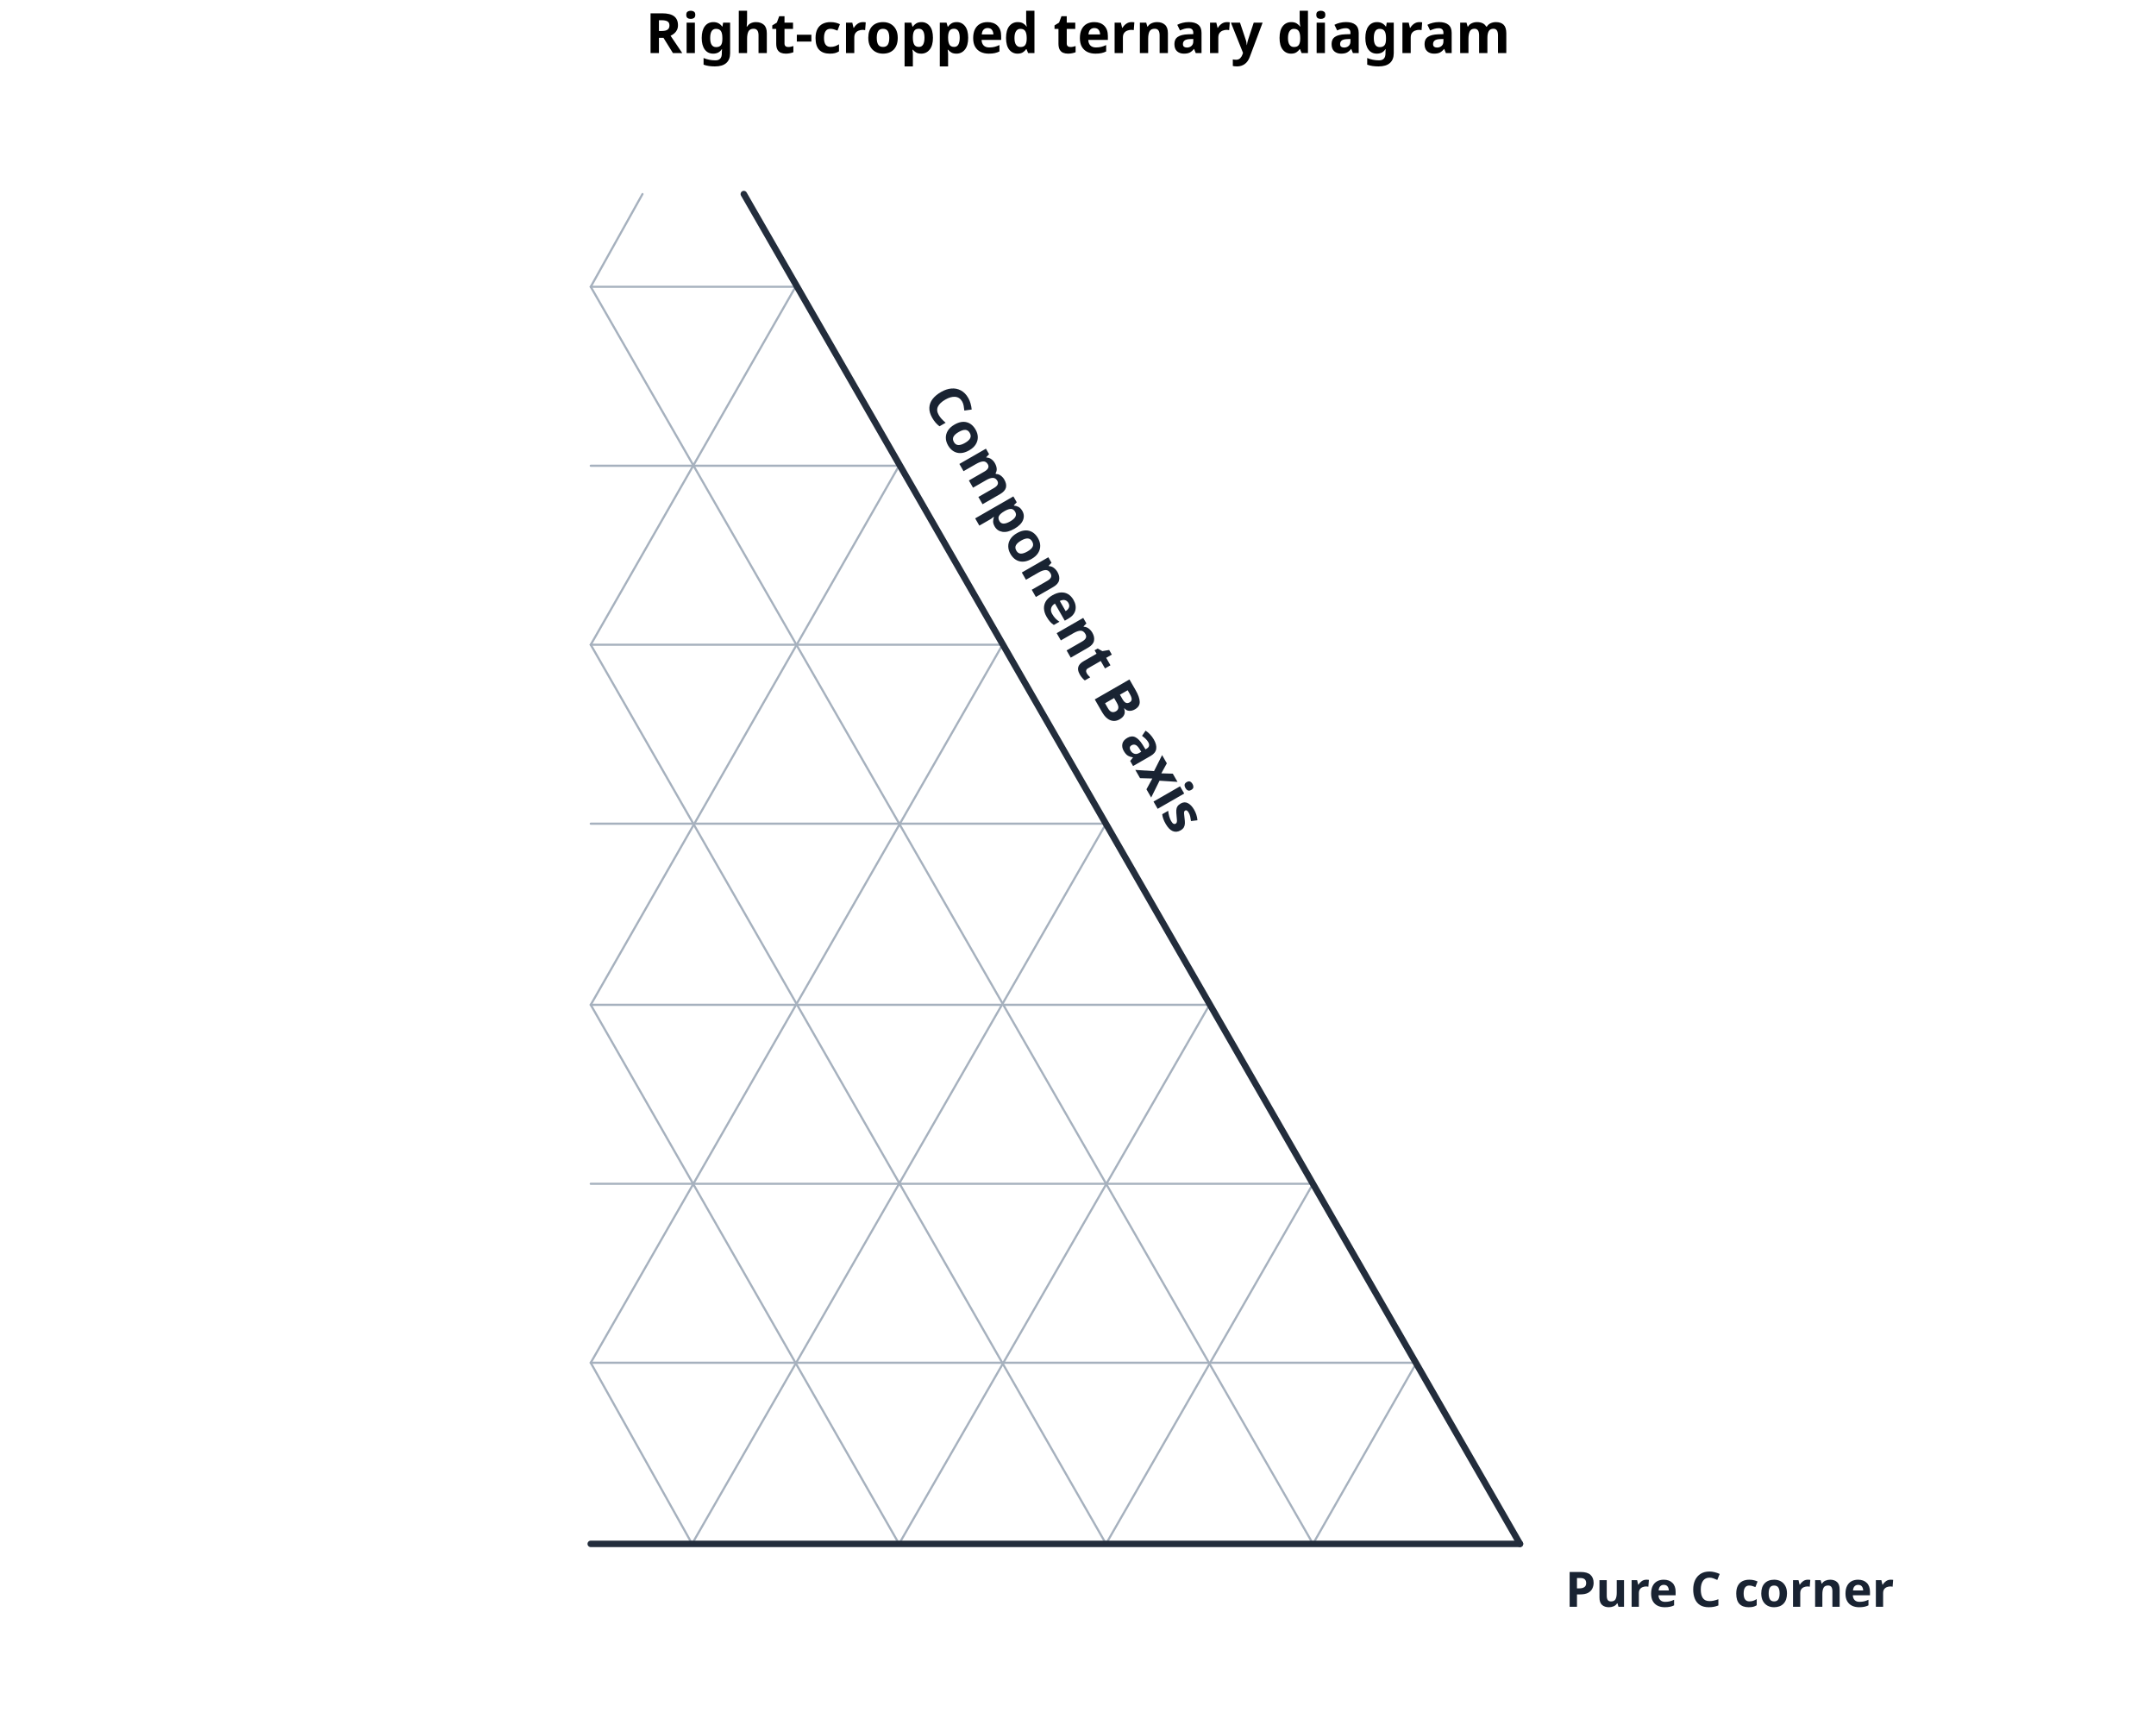
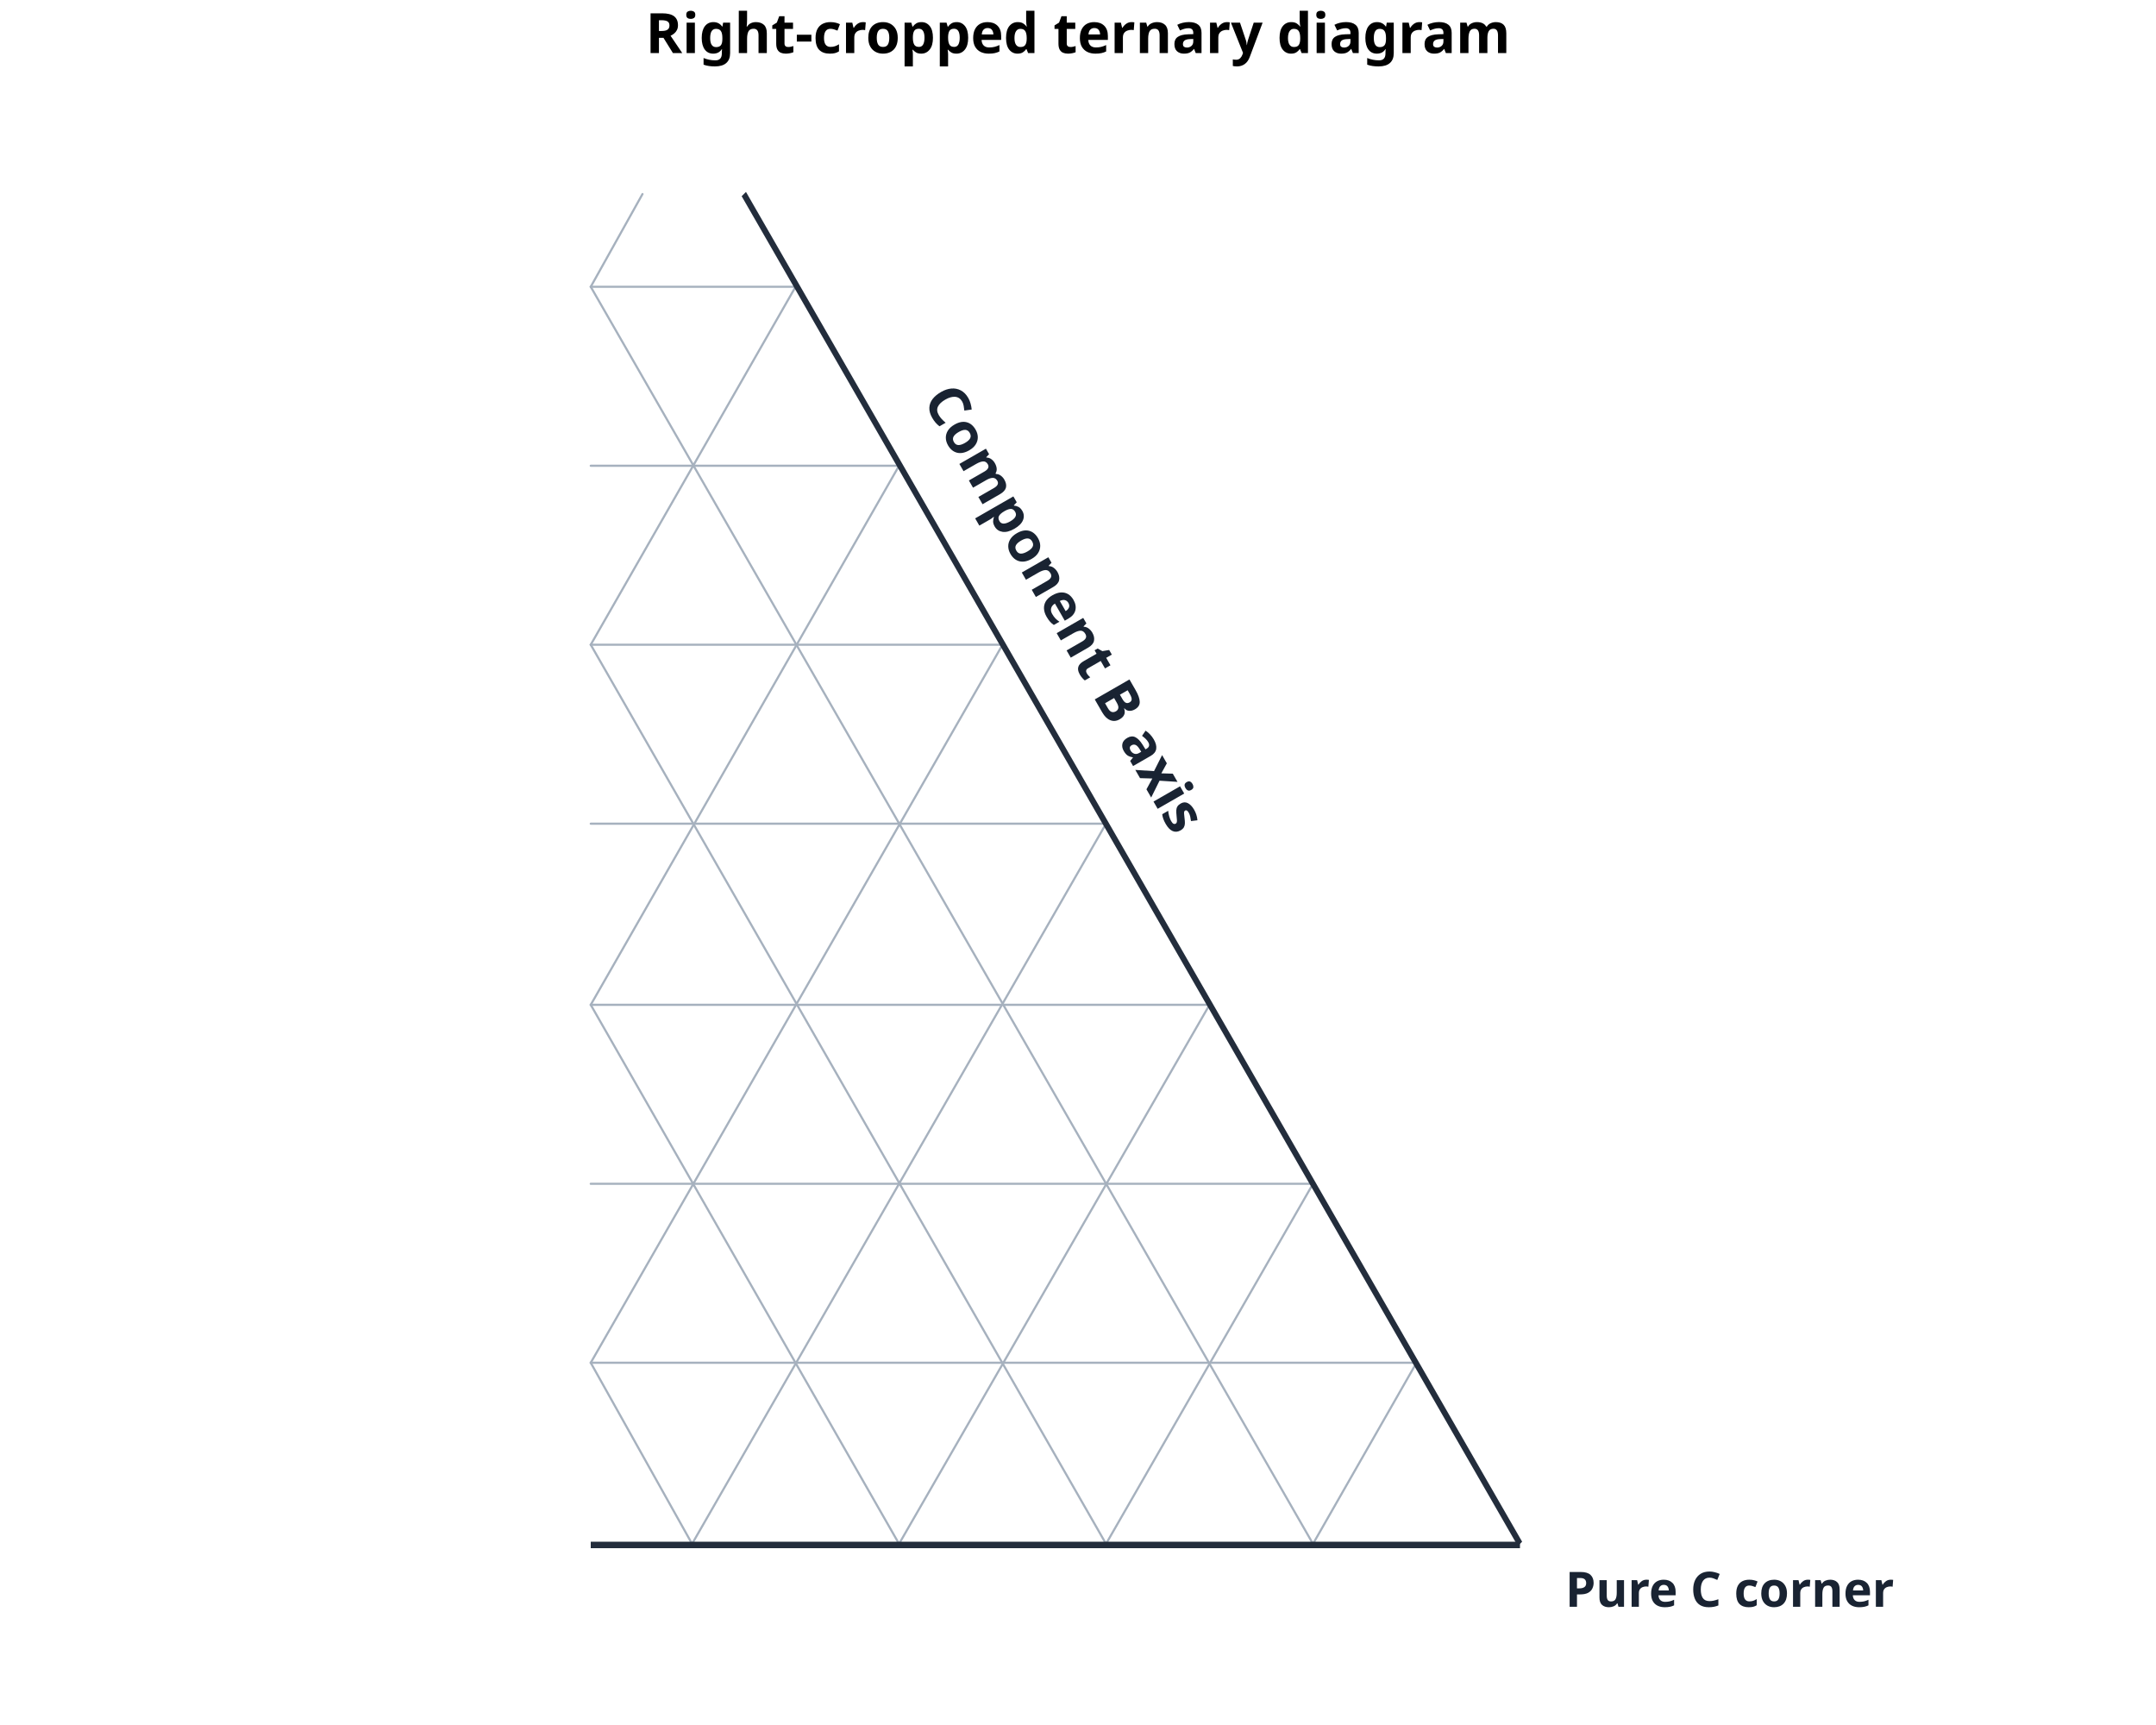
<svg xmlns="http://www.w3.org/2000/svg" width="1000" height="800" viewBox="0 0 1000 800">
  <g id="ternary-geometry" shape-rendering="geometricPrecision" stroke-linecap="round" stroke-linejoin="round">
    <rect x="0" y="0" width="1000" height="800" opacity="1" fill="#FFFFFF" stroke="none" />
    <polyline fill="none" opacity="1" stroke="#A6B1BE" stroke-width="1" points="274,632 657,632 " />
    <polyline fill="none" opacity="1" stroke="#A6B1BE" stroke-width="1" points="274,549 609,549 " />
    <polyline fill="none" opacity="1" stroke="#A6B1BE" stroke-width="1" points="274,466 561,466 " />
    <polyline fill="none" opacity="1" stroke="#A6B1BE" stroke-width="1" points="274,382 513,382 " />
    <polyline fill="none" opacity="1" stroke="#A6B1BE" stroke-width="1" points="274,299 465,299 " />
    <polyline fill="none" opacity="1" stroke="#A6B1BE" stroke-width="1" points="274,216 417,216 " />
    <polyline fill="none" opacity="1" stroke="#A6B1BE" stroke-width="1" points="274,133 369,133 " />
    <polyline fill="none" opacity="1" stroke="#A6B1BE" stroke-width="1" points="274,133 609,716 " />
    <polyline fill="none" opacity="1" stroke="#A6B1BE" stroke-width="1" points="274,299 513,716 " />
    <polyline fill="none" opacity="1" stroke="#A6B1BE" stroke-width="1" points="274,466 417,716 " />
    <polyline fill="none" opacity="1" stroke="#A6B1BE" stroke-width="1" points="274,632 321,716 " />
    <polyline fill="none" opacity="1" stroke="#A6B1BE" stroke-width="1" points="298,90 274,133 " />
    <polyline fill="none" opacity="1" stroke="#A6B1BE" stroke-width="1" points="369,133 274,299 " />
    <polyline fill="none" opacity="1" stroke="#A6B1BE" stroke-width="1" points="417,216 274,466 " />
    <polyline fill="none" opacity="1" stroke="#A6B1BE" stroke-width="1" points="465,299 274,632 " />
    <polyline fill="none" opacity="1" stroke="#A6B1BE" stroke-width="1" points="513,382 321,716 " />
    <polyline fill="none" opacity="1" stroke="#A6B1BE" stroke-width="1" points="561,466 417,716 " />
    <polyline fill="none" opacity="1" stroke="#A6B1BE" stroke-width="1" points="609,549 513,716 " />
    <polyline fill="none" opacity="1" stroke="#A6B1BE" stroke-width="1" points="657,632 609,716 " />
-     <polyline fill="none" opacity="1" stroke="#232D3C" stroke-width="3" points="274,716 705,716 " />
-     <polyline fill="none" opacity="1" stroke="#232D3C" stroke-width="3" points="705,716 345,90 " />
+     <polygon opacity="1" fill="#232D3C" points="274,718 705,718 705,715 274,715 " />
+     <polygon opacity="1" fill="#232D3C" points="706,715 346,89 344,91 704,717 " />
  </g>
  <g id="ternary-text">
    <text x="500" y="5" dy="0.76em" text-anchor="middle" font-family="sans-serif" font-size="25.806" opacity="1" fill="#000000" font-weight="bold">
Right-cropped ternary diagram
</text>
    <text x="726" y="728" dy="0.76em" text-anchor="start" font-family="sans-serif" font-size="22.581" opacity="1" fill="#192332" font-weight="bold">
Pure C corner
</text>
    <text x="494" y="282" text-anchor="middle" dominant-baseline="middle" transform="rotate(60.09981 494 282)" font-family="sans-serif" font-size="26" fill="#192332" fill-opacity="1" font-weight="bold">Component B axis</text>
  </g>
</svg>
